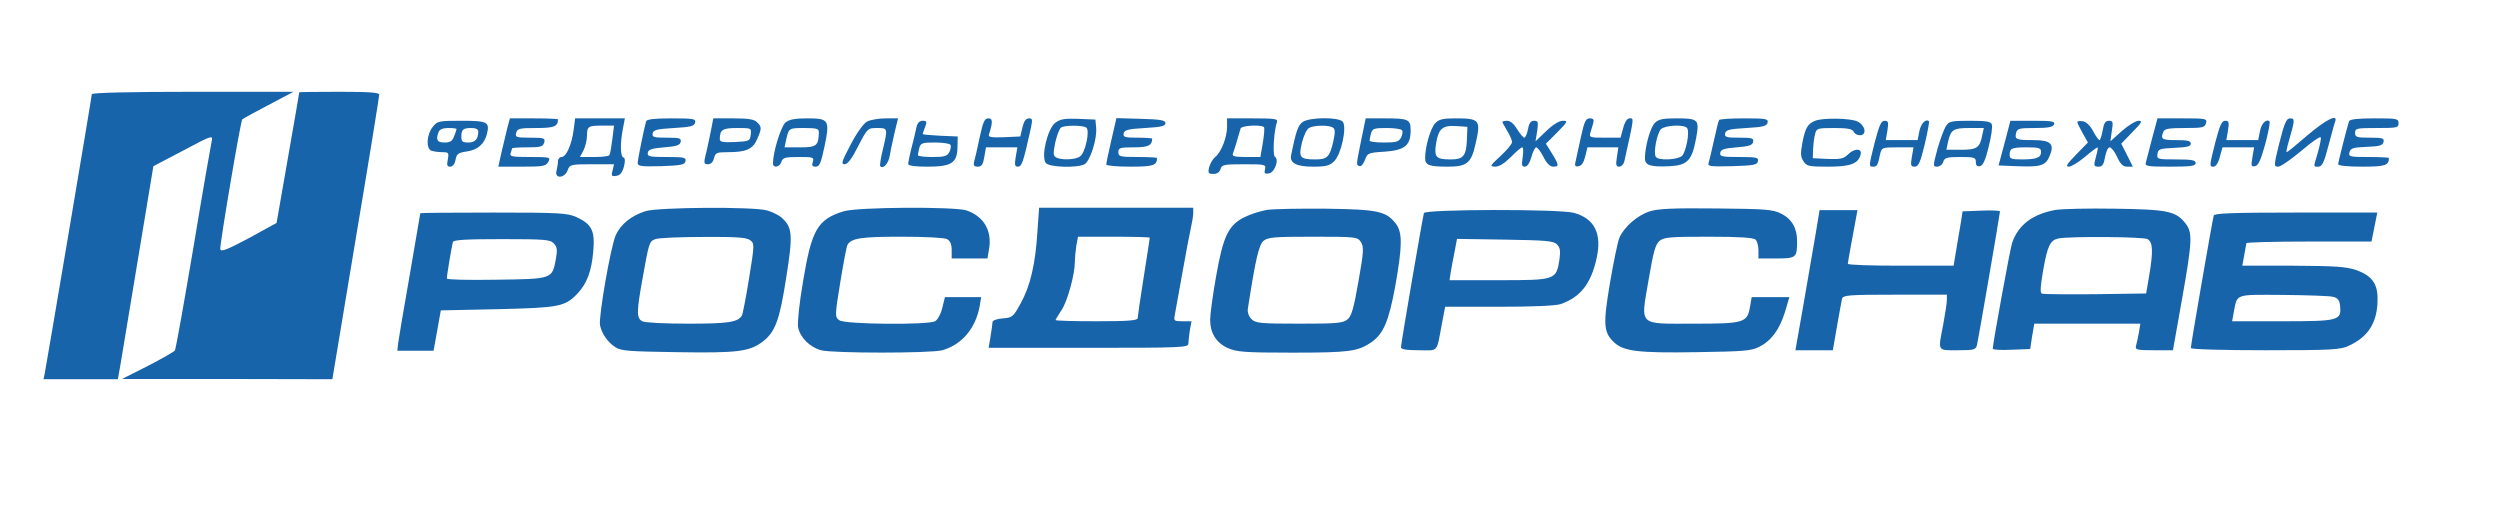
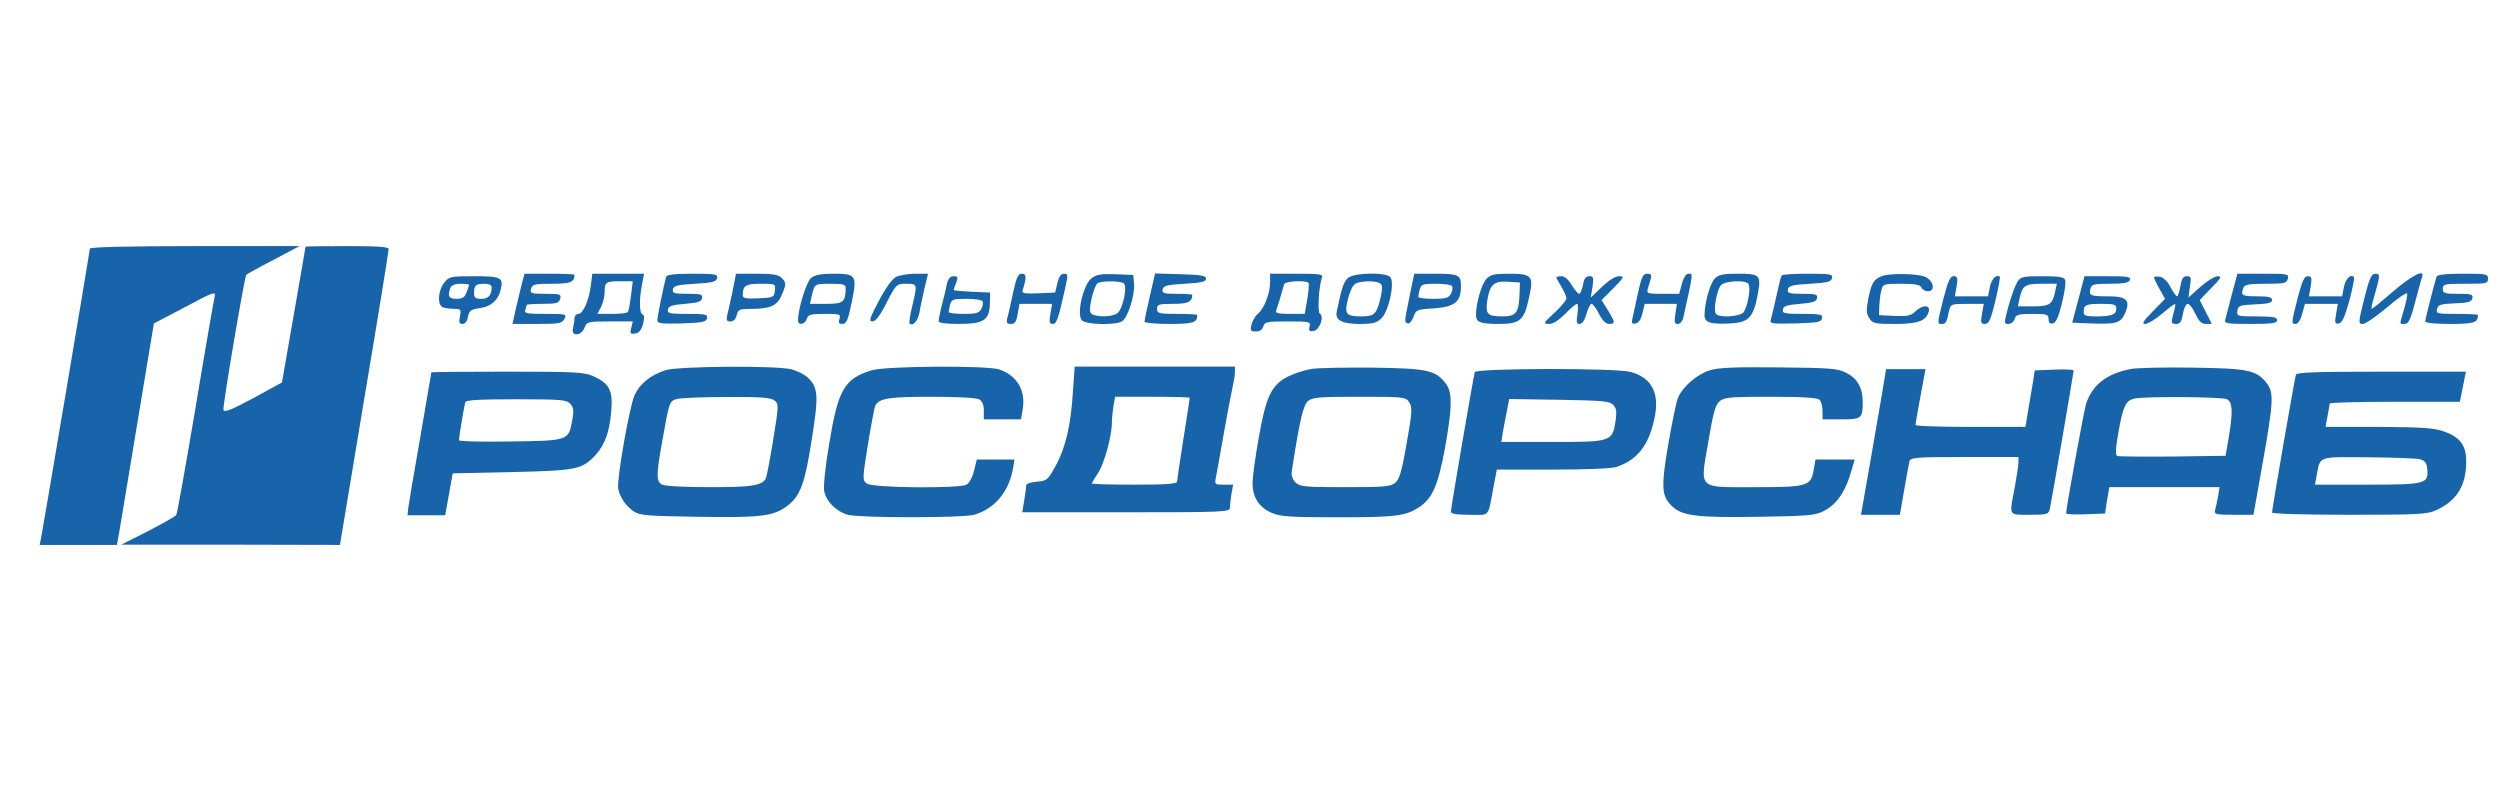
- <svg xmlns="http://www.w3.org/2000/svg" version="1.0" width="1035pt" height="212pt" viewBox="0 0 1035 212" preserveAspectRatio="xMidYMid meet">
+ <svg xmlns="http://www.w3.org/2000/svg" version="1.0" width="280" height="90" viewBox="450 -60 100 320" preserveAspectRatio="xMidYMid meet">
  <g transform="translate(0,212) scale(0.1,-0.1)" fill="#000000" stroke="none">
    <path fill="#1864AB" d="M380 1730 c0 -11 -188 -1123 -195 -1157 l-5 -23 154 0 154 0 12 68 c6 37 39 235 73 440 l62 374 124 65 c114 61 123 64 118 42 -3 -13 -38 -212 -76 -442 -39 -230 -73 -423 -77 -428 -3 -5 -54 -34 -112 -64 l-107 -54 436 0 435 -1 97 583 c54 320 97 588 97 595 0 9 -40 12 -165 12 -91 0 -165 -1 -166 -2 0 -2 -21 -124 -47 -272 l-47 -269 -115 -63 c-92 -49 -116 -58 -118 -45 -3 16 84 530 91 537 2 2 50 29 108 59 l104 55 -417 0 c-265 0 -418 -4 -418 -10z" />
    <path fill="#1864AB" d="M2101 1593 c-5 -21 -16 -66 -24 -100 l-14 -63 98 0 c88 0 99 2 109 20 10 19 8 20 -76 20 -74 0 -85 2 -80 16 3 9 6 18 6 20 0 2 29 4 64 4 55 0 64 3 69 20 5 18 0 20 -58 20 -58 0 -63 2 -58 20 5 18 14 20 83 20 74 0 90 6 90 36 0 2 -45 4 -100 4 l-99 0 -10 -37z" />
    <path fill="#1864AB" d="M2375 1583 c-8 -62 -31 -113 -50 -113 -8 0 -15 -8 -15 -17 0 -10 -3 -28 -6 -40 -9 -34 33 -32 46 2 9 24 13 25 101 25 l91 0 -6 -26 c-6 -22 -4 -25 16 -22 15 2 24 13 31 38 6 23 5 36 -2 38 -13 4 -14 59 -2 120 l8 42 -103 0 -103 0 -6 -47z m160 -40 c-4 -32 -9 -61 -12 -65 -2 -5 -31 -8 -63 -8 l-59 0 15 28 c7 15 14 41 14 58 0 41 5 44 63 44 l49 0 -7 -57z" />
    <path fill="#1864AB" d="M2675 1618 c-8 -27 -35 -158 -35 -173 0 -13 14 -15 97 -13 84 3 98 6 101 21 3 15 -6 17 -78 17 -72 0 -81 2 -78 18 2 13 17 18 68 22 51 4 66 9 68 23 3 15 -5 17 -58 17 -53 0 -61 2 -58 18 3 14 18 18 88 22 70 4 85 8 88 23 3 15 -7 17 -98 17 -72 0 -102 -4 -105 -12z" />
    <path fill="#1864AB" d="M2946 1593 c-4 -21 -13 -64 -20 -95 -14 -55 -13 -58 5 -58 12 0 21 9 25 25 6 23 11 25 59 25 74 0 103 13 120 55 19 43 19 50 -1 69 -11 12 -36 16 -98 16 l-83 0 -7 -37z m162 -30 c-3 -27 -6 -28 -65 -31 -50 -2 -63 0 -63 12 0 39 11 46 72 46 59 0 59 0 56 -27z" />
    <path fill="#1864AB" d="M3252 1613 c-19 -16 -52 -124 -52 -169 0 -21 28 -17 35 6 5 17 15 20 71 20 61 0 65 -1 59 -20 -5 -15 -2 -20 12 -20 16 0 22 15 37 86 22 108 18 114 -74 114 -50 0 -73 -5 -88 -17z m138 -40 c-1 -56 -9 -63 -77 -63 l-65 0 7 33 c11 47 11 47 76 47 50 0 59 -3 59 -17z" />
    <path fill="#1864AB" d="M3590 1617 c-14 -7 -42 -45 -68 -95 -37 -70 -41 -82 -25 -82 12 0 30 23 56 75 38 74 40 75 78 75 45 0 45 0 24 -89 -9 -35 -13 -66 -11 -69 13 -13 34 10 40 45 3 21 13 64 20 96 l14 57 -51 0 c-29 0 -63 -6 -77 -13z" />
    <path fill="#1864AB" d="M4056 1552 c-9 -43 -19 -88 -23 -100 -4 -17 -1 -22 15 -22 16 0 22 9 27 40 l7 40 65 0 65 0 -7 -40 c-5 -32 -4 -40 9 -40 16 0 22 18 49 138 13 58 13 62 -3 62 -13 0 -21 -12 -27 -37 l-9 -38 -67 -3 c-51 -2 -66 0 -63 10 17 53 16 68 -2 68 -16 0 -22 -14 -36 -78z" />
    <path fill="#1864AB" d="M4368 1611 c-32 -26 -59 -141 -38 -166 15 -18 130 -21 160 -5 23 13 53 106 48 152 l-3 33 -71 3 c-58 2 -75 -1 -96 -17z m129 -19 c16 -10 -3 -103 -25 -119 -18 -15 -80 -17 -101 -4 -11 7 -11 18 -2 62 7 29 17 57 24 61 15 10 88 10 104 0z" />
    <path fill="#1864AB" d="M4601 1540 c-12 -51 -21 -96 -21 -101 0 -5 45 -9 99 -9 96 0 111 5 111 36 0 2 -36 4 -80 4 -73 0 -80 2 -80 20 0 18 7 20 64 20 60 0 76 8 76 36 0 2 -27 4 -61 4 -52 0 -60 2 -57 18 3 14 18 18 88 22 67 4 85 8 85 20 0 12 -19 16 -102 18 l-101 3 -21 -91z" />
    <path fill="#1864AB" d="M5080 1595 c0 -43 -24 -105 -49 -125 -10 -8 -21 -27 -25 -42 -6 -25 -3 -28 18 -28 15 0 25 7 29 20 5 18 14 20 97 20 88 0 92 -1 87 -21 -4 -16 -1 -20 16 -17 24 3 44 58 25 69 -10 7 -4 110 9 145 4 12 -13 14 -101 14 l-106 0 0 -35z m153 -2 c3 -5 0 -34 -5 -65 l-10 -58 -60 0 c-44 0 -58 3 -54 13 4 10 19 58 32 105 4 13 90 17 97 5z" />
    <path fill="#1864AB" d="M5393 1615 c-19 -13 -28 -40 -48 -138 -6 -32 22 -47 91 -47 54 0 69 4 88 23 29 29 53 141 35 163 -16 20 -137 19 -166 -1z m125 -23 c10 -7 10 -19 2 -57 -15 -65 -25 -75 -74 -75 -64 0 -71 8 -56 69 7 28 19 55 29 61 20 12 81 13 99 2z" />
    <path fill="#1864AB" d="M5635 1538 c-21 -104 -21 -101 -6 -106 6 -2 16 10 22 26 10 28 13 30 81 34 84 6 108 26 108 88 0 46 -8 50 -109 50 l-77 0 -19 -92z m170 42 c3 -5 1 -19 -5 -30 -9 -17 -21 -20 -70 -20 -33 0 -60 3 -60 8 0 4 3 17 6 30 6 20 13 22 65 22 32 0 61 -4 64 -10z" />
    <path fill="#1864AB" d="M5941 1609 c-19 -21 -41 -97 -41 -143 0 -30 16 -36 95 -36 77 0 96 15 113 91 24 103 19 109 -83 109 -53 0 -68 -4 -84 -21z m132 -68 c-3 -67 -15 -81 -67 -81 -61 0 -69 9 -61 64 10 63 26 78 84 74 l46 -3 -2 -54z" />
    <path fill="#1864AB" d="M6545 1553 c-9 -43 -19 -89 -22 -101 -5 -19 -2 -23 13 -20 12 2 21 16 27 41 l9 37 64 0 64 0 -6 -40 c-5 -33 -4 -40 10 -40 8 0 18 10 21 23 42 189 40 177 20 177 -8 0 -19 -16 -25 -40 l-11 -40 -65 0 c-61 0 -65 1 -60 20 3 11 9 29 12 40 4 15 1 20 -14 20 -17 0 -23 -13 -37 -77z" />
    <path fill="#1864AB" d="M6851 1611 c-19 -19 -41 -99 -41 -146 0 -30 23 -37 104 -33 72 4 91 24 108 116 14 78 10 82 -84 82 -54 0 -72 -4 -87 -19z m134 -22 c11 -16 -5 -97 -21 -114 -18 -17 -99 -21 -109 -4 -11 16 5 97 21 114 18 17 99 21 109 4z" />
    <path fill="#1864AB" d="M7117 1623 c-3 -5 -12 -42 -21 -83 -9 -41 -19 -83 -22 -93 -5 -16 2 -17 98 -15 89 3 103 5 106 21 3 15 -6 17 -78 17 -72 0 -81 2 -78 18 2 13 17 18 68 22 51 4 66 9 68 23 3 15 -5 17 -58 17 -53 0 -61 2 -58 18 3 14 18 18 88 22 70 4 85 8 88 23 3 15 -7 17 -97 17 -55 0 -102 -3 -104 -7z" />
    <path fill="#1864AB" d="M7515 1620 c-31 -12 -41 -29 -53 -90 -8 -45 -8 -59 4 -77 13 -21 22 -23 102 -23 93 0 125 12 135 50 7 27 -26 27 -53 0 -17 -17 -31 -20 -83 -18 l-62 3 1 36 c1 19 4 48 8 62 6 26 9 27 80 27 56 0 75 -4 80 -15 3 -8 15 -15 26 -15 30 0 23 41 -10 57 -28 14 -144 16 -175 3z" />
    <path fill="#1864AB" d="M8910 1548 c-12 -46 -24 -91 -26 -100 -5 -16 4 -18 100 -18 88 0 106 3 106 15 0 12 -16 15 -81 15 -78 0 -80 1 -77 23 3 20 9 22 71 25 51 2 67 6 67 17 0 12 -14 15 -60 15 -60 0 -66 4 -54 34 5 13 23 16 89 16 74 0 83 2 88 20 5 19 0 20 -98 20 l-103 0 -22 -82z" />
    <path fill="#1864AB" d="M9437 1530 c-24 -97 -24 -100 -5 -100 10 0 53 30 96 66 42 36 78 61 80 55 2 -5 -4 -33 -12 -62 -19 -64 -20 -59 2 -59 15 0 24 17 42 88 13 48 25 93 28 100 11 32 -40 6 -115 -58 -45 -39 -83 -70 -86 -70 -3 0 1 19 8 43 26 91 27 97 6 97 -15 0 -23 -17 -44 -100z" />
    <path fill="#1864AB" d="M9725 1618 c-10 -32 -45 -169 -45 -178 0 -6 40 -10 99 -10 96 0 111 5 111 36 0 2 -38 4 -84 4 -79 0 -84 1 -79 20 4 16 15 20 71 22 54 2 67 6 70 21 3 15 -5 17 -57 17 -54 0 -61 2 -61 20 0 19 7 20 90 20 83 0 90 1 90 20 0 19 -7 20 -100 20 -72 0 -102 -4 -105 -12z" />
    <path fill="#1864AB" d="M1791 1594 c-25 -32 -28 -89 -5 -98 9 -3 29 -6 45 -6 26 0 28 -2 23 -30 -5 -24 -3 -30 10 -30 10 0 19 11 22 29 5 25 12 29 47 34 44 6 73 31 83 73 12 49 2 54 -105 54 -96 0 -100 -1 -120 -26z m99 -8 c0 -3 -4 -16 -10 -30 -7 -20 -16 -26 -40 -26 -30 0 -37 11 -24 44 4 10 18 16 40 16 19 0 34 -2 34 -4z m90 -10 c0 -32 -13 -46 -41 -46 -24 0 -29 4 -29 23 0 31 7 37 42 37 17 0 28 -5 28 -14z" />
    <path fill="#1864AB" d="M3794 1593 c-3 -16 -12 -53 -20 -84 -8 -31 -14 -62 -14 -68 0 -7 28 -11 79 -11 100 0 124 15 125 81 l1 44 -72 3 c-40 2 -73 5 -73 7 0 2 4 15 10 29 8 22 7 26 -10 26 -13 0 -22 -9 -26 -27z m141 -73 c3 -5 1 -19 -5 -30 -9 -17 -21 -20 -70 -20 -33 0 -60 3 -60 8 0 4 3 17 6 30 6 20 13 22 65 22 32 0 61 -4 64 -10z" />
    <path fill="#1864AB" d="M6220 1615 c0 -2 9 -19 20 -37 11 -18 20 -39 20 -46 0 -8 -21 -33 -47 -57 -45 -42 -47 -44 -23 -45 17 0 39 14 65 40 21 22 43 40 47 40 5 0 5 -18 2 -40 -5 -33 -4 -40 9 -40 10 0 20 15 27 40 6 22 15 40 20 40 5 0 19 -18 30 -40 13 -26 27 -40 40 -40 25 0 25 6 -5 55 l-25 40 47 47 c44 45 45 48 23 48 -15 0 -41 -16 -68 -42 l-45 -43 7 43 c5 37 4 42 -13 42 -14 0 -21 -10 -25 -35 -4 -19 -11 -35 -15 -35 -5 0 -18 16 -30 35 -13 22 -28 35 -41 35 -11 0 -20 -2 -20 -5z" />
    <path fill="#1864AB" d="M7762 1533 c-26 -104 -26 -103 -7 -103 16 0 19 5 29 53 6 26 9 27 72 27 l66 0 -7 -40 c-6 -35 -4 -40 12 -40 15 0 23 16 41 91 12 51 20 94 18 97 -13 12 -34 -10 -40 -42 l-7 -36 -66 0 -66 0 7 40 c5 34 4 40 -12 40 -14 0 -22 -19 -40 -87z" />
    <path fill="#1864AB" d="M8056 1598 c-8 -13 -24 -56 -35 -95 -19 -71 -19 -73 -1 -73 10 0 22 9 25 20 5 17 15 20 71 20 58 0 64 -2 64 -21 0 -14 5 -19 17 -17 12 2 23 25 36 80 11 43 17 85 13 93 -4 12 -24 15 -90 15 -78 0 -87 -2 -100 -22z m150 -40 c-10 -50 -22 -58 -88 -58 l-60 0 7 33 c11 50 22 57 87 57 l61 0 -7 -32z" />
    <path fill="#1864AB" d="M8299 1528 l-25 -93 75 -3 c100 -4 119 2 136 41 22 52 6 67 -69 67 -70 0 -76 3 -69 31 5 17 14 19 78 19 56 0 74 4 79 15 4 13 -9 15 -88 15 l-93 0 -24 -92z m151 -37 c0 -24 -19 -31 -81 -31 -41 0 -49 3 -49 18 0 28 8 32 72 32 50 0 58 -3 58 -19z" />
    <path fill="#1864AB" d="M8600 1615 c0 -4 10 -25 22 -46 l22 -39 -49 -50 c-38 -39 -45 -50 -30 -50 10 0 40 18 66 40 26 22 50 40 53 40 2 0 0 -15 -5 -32 -12 -45 -12 -48 10 -48 15 0 21 10 26 40 4 22 12 40 19 40 7 0 21 -18 31 -40 14 -30 24 -40 42 -40 l23 0 -24 48 -24 47 46 48 c39 39 43 47 26 47 -12 0 -43 -19 -69 -42 l-48 -43 6 43 c6 37 5 42 -12 42 -15 0 -21 -10 -26 -40 -4 -22 -10 -40 -13 -40 -4 0 -16 17 -27 38 -12 23 -29 38 -42 40 -13 2 -23 0 -23 -3z" />
    <path fill="#1864AB" d="M9172 1533 c-26 -103 -26 -103 -7 -103 8 0 19 16 25 40 l11 40 65 0 66 0 -7 -41 c-6 -36 -5 -40 11 -37 13 2 24 26 42 91 13 49 21 91 18 94 -13 13 -34 -8 -40 -41 l-7 -36 -66 0 -66 0 7 40 c5 34 4 40 -12 40 -14 0 -22 -19 -40 -87z" />
    <path fill="#1864AB" d="M2673 1246 c-60 -19 -103 -54 -124 -100 -21 -49 -71 -335 -65 -372 7 -35 31 -70 63 -91 23 -16 58 -18 256 -21 249 -4 300 2 355 44 52 40 70 90 97 265 28 175 26 207 -18 247 -12 11 -40 25 -62 31 -58 16 -449 13 -502 -3z m432 -120 c19 -14 19 -17 -4 -159 -13 -79 -26 -149 -30 -154 -17 -27 -56 -33 -221 -33 -99 0 -179 4 -191 10 -24 13 -24 38 1 176 27 152 28 154 53 164 12 5 101 9 198 9 135 1 180 -2 194 -13z" />
    <path fill="#1864AB" d="M3492 1245 c-107 -33 -132 -76 -167 -288 -16 -92 -24 -172 -21 -191 8 -43 48 -83 95 -96 47 -13 455 -13 502 0 81 23 138 90 155 183 l6 37 -75 0 -75 0 -11 -45 c-6 -25 -19 -49 -30 -55 -31 -16 -373 -13 -396 4 -19 14 -19 17 4 159 13 79 26 149 30 154 17 27 56 33 221 33 99 0 179 -4 191 -10 13 -8 19 -21 19 -45 l0 -35 74 0 74 0 6 35 c15 78 -20 139 -93 164 -50 16 -453 14 -509 -4z" />
    <path fill="#1864AB" d="M4295 1163 c-8 -136 -30 -228 -69 -298 -31 -57 -35 -60 -74 -63 -24 -2 -42 -8 -43 -15 0 -7 -4 -33 -8 -59 l-8 -48 414 0 c387 0 413 1 413 18 0 9 3 34 6 55 l7 37 -37 0 c-36 0 -37 1 -32 28 3 15 17 92 31 172 14 80 30 163 35 185 5 22 10 50 10 63 l0 22 -319 0 -319 0 -7 -97z m465 -27 c0 -2 -11 -76 -25 -163 -14 -87 -25 -164 -25 -170 0 -10 -41 -13 -170 -13 -93 0 -170 2 -170 5 0 2 11 20 24 40 25 36 56 149 56 202 0 15 3 45 6 66 l7 37 148 0 c82 0 149 -2 149 -4z" />
    <path fill="#1864AB" d="M5245 1251 c-28 -5 -69 -18 -93 -30 -67 -34 -88 -79 -117 -243 -14 -78 -25 -160 -25 -181 0 -56 25 -96 73 -118 37 -16 68 -19 267 -19 235 0 271 5 326 42 51 35 73 86 100 231 30 169 31 225 2 262 -40 51 -75 58 -288 61 -107 1 -218 -1 -245 -5z m389 -133 c13 -20 12 -39 -10 -163 -19 -110 -29 -144 -45 -157 -19 -16 -44 -18 -200 -18 -162 0 -181 2 -198 19 -11 11 -17 28 -15 42 32 208 46 265 65 282 19 15 45 17 205 17 179 0 184 -1 198 -22z" />
    <path fill="#1864AB" d="M6830 1245 c-51 -16 -107 -65 -126 -110 -7 -17 -24 -101 -39 -188 -29 -172 -26 -204 18 -245 39 -36 99 -44 338 -40 195 3 229 5 262 22 50 25 84 71 107 145 l18 61 -78 0 -78 0 -7 -40 c-11 -66 -24 -70 -231 -70 -235 0 -222 -13 -189 180 20 118 28 148 46 163 18 15 45 17 203 17 128 0 186 -4 194 -12 7 -7 12 -27 12 -45 l0 -33 74 0 c82 0 86 3 86 71 0 55 -22 93 -67 115 -33 17 -65 19 -268 21 -176 2 -241 -1 -275 -12z" />
    <path fill="#1864AB" d="M8510 1251 c-97 -18 -154 -62 -180 -137 -8 -24 -80 -417 -80 -438 0 -4 35 -6 77 -4 l78 3 8 53 9 52 219 0 220 0 -6 -37 c-4 -21 -9 -46 -12 -55 -4 -16 4 -18 74 -18 l79 0 37 208 c43 243 45 279 15 317 -40 51 -74 58 -293 61 -110 2 -220 -1 -245 -5z m381 -121 c22 -13 24 -49 6 -155 l-12 -70 -210 -3 c-115 -1 -215 0 -221 2 -9 3 -7 29 5 99 18 101 29 123 64 130 48 9 349 7 368 -3z" />
    <path fill="#1864AB" d="M5895 1238 c-5 -17 -95 -540 -95 -556 0 -8 22 -12 74 -12 84 0 72 -15 97 118 l12 62 222 0 c139 0 235 4 256 11 81 28 126 84 149 190 23 102 -9 165 -95 188 -60 16 -614 15 -620 -1z m551 -130 c13 -13 15 -26 10 -63 -13 -84 -16 -85 -251 -85 l-204 0 5 33 c3 17 10 56 16 85 l10 53 198 -3 c170 -3 202 -5 216 -20z" />
    <path fill="#1864AB" d="M7517 1153 c-9 -54 -32 -185 -50 -290 l-34 -193 77 0 78 0 17 98 c9 53 19 105 21 115 5 15 24 17 220 17 l214 0 0 -22 c0 -13 -7 -58 -15 -101 -22 -114 -26 -107 60 -107 69 0 75 2 80 23 6 25 95 543 95 552 0 3 -35 5 -77 3 l-78 -3 -6 -40 c-4 -22 -12 -73 -19 -112 l-12 -73 -219 0 c-120 0 -219 3 -219 8 0 4 7 43 15 87 8 44 17 92 20 108 l5 27 -79 0 -78 0 -16 -97z" />
    <path fill="#1864AB" d="M1740 1237 c0 -1 -20 -117 -44 -257 -25 -140 -46 -268 -48 -283 l-3 -29 75 0 75 0 15 83 15 84 235 5 c256 6 279 10 332 66 38 41 57 91 64 173 8 85 -6 113 -69 142 -38 17 -69 19 -344 19 -167 0 -303 -1 -303 -3z m553 -125 c14 -15 15 -27 8 -66 -15 -81 -14 -81 -246 -84 -113 -2 -205 0 -205 5 0 15 21 138 25 151 3 9 53 12 203 12 180 0 200 -2 215 -18z" />
    <path fill="#1864AB" d="M9165 1228 c-5 -15 -95 -535 -95 -549 0 -5 127 -9 308 -9 278 0 311 2 347 19 80 37 117 96 118 188 2 68 -23 102 -89 125 -40 14 -88 17 -260 18 l-211 0 8 43 c4 23 8 45 9 50 0 4 117 7 259 7 l259 0 6 30 c3 17 9 44 12 60 l6 30 -337 0 c-259 0 -337 -3 -340 -12z m495 -337 c19 -5 26 -15 28 -38 6 -60 -6 -63 -238 -63 l-209 0 6 33 c16 83 1 77 205 76 101 -1 194 -4 208 -8z" />
  </g>
</svg>
